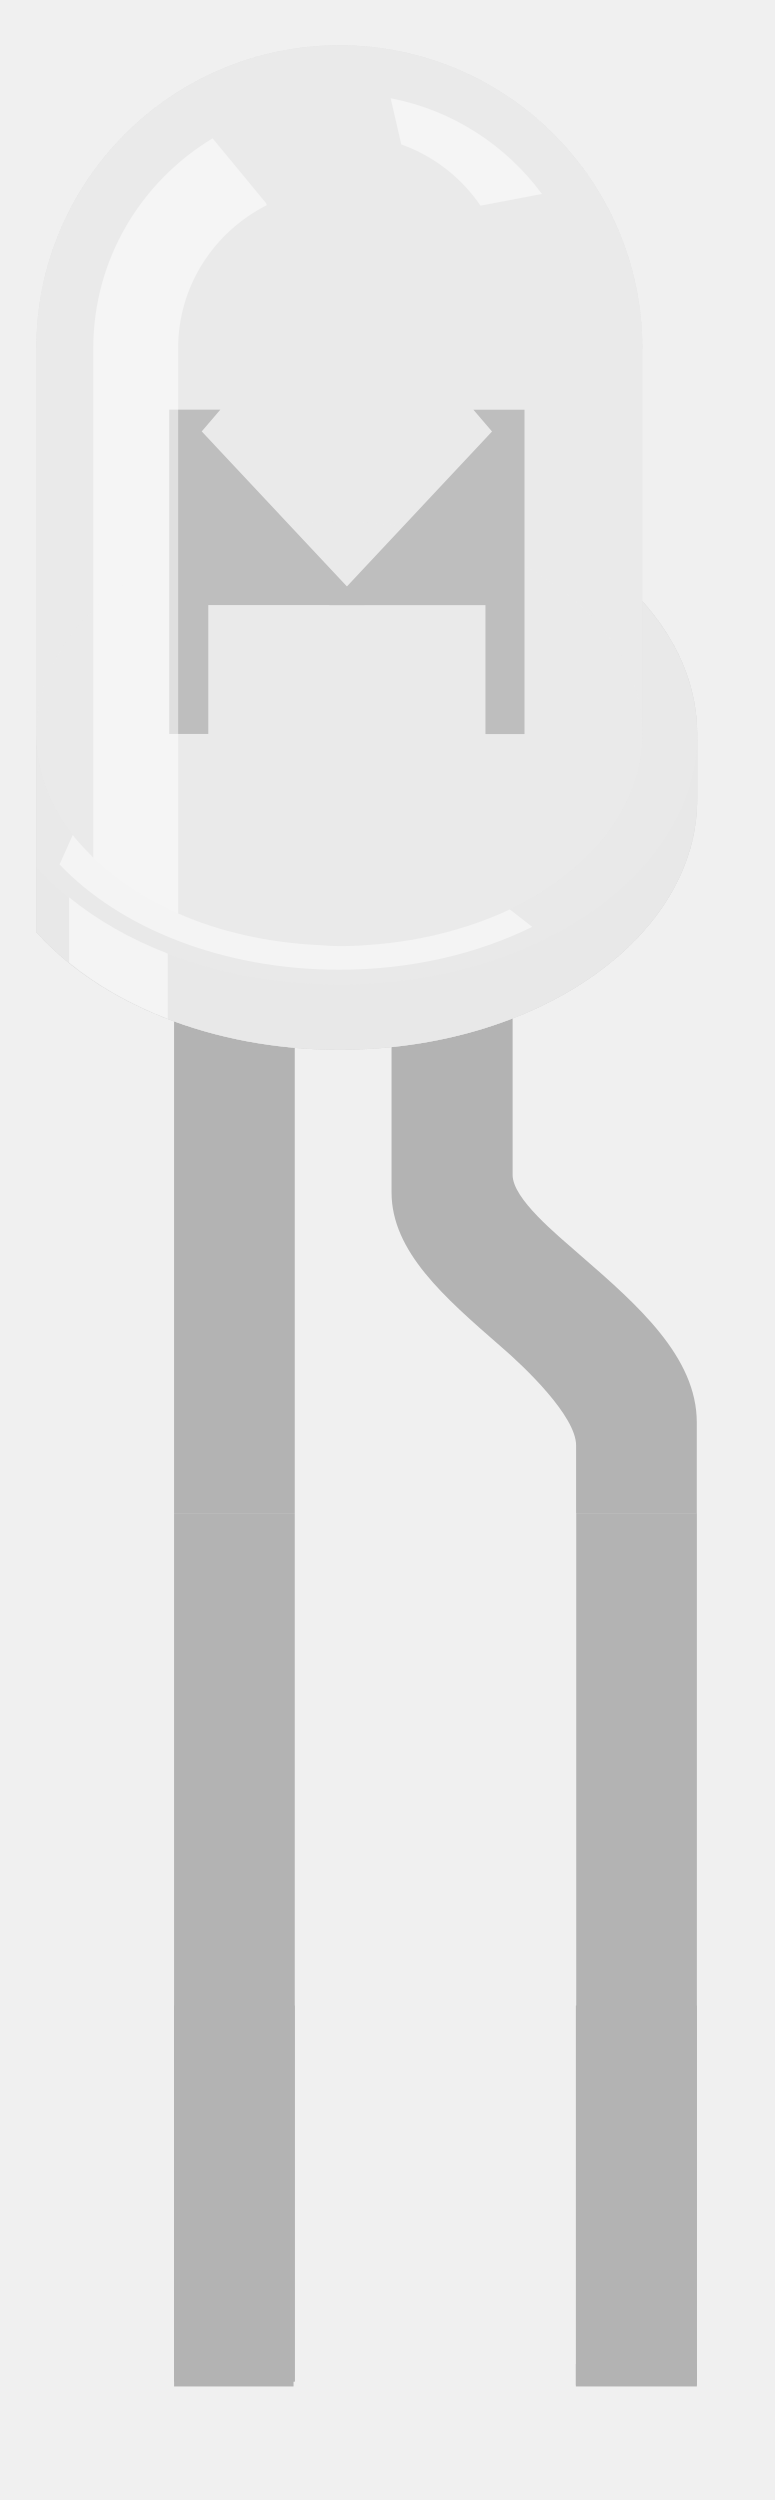
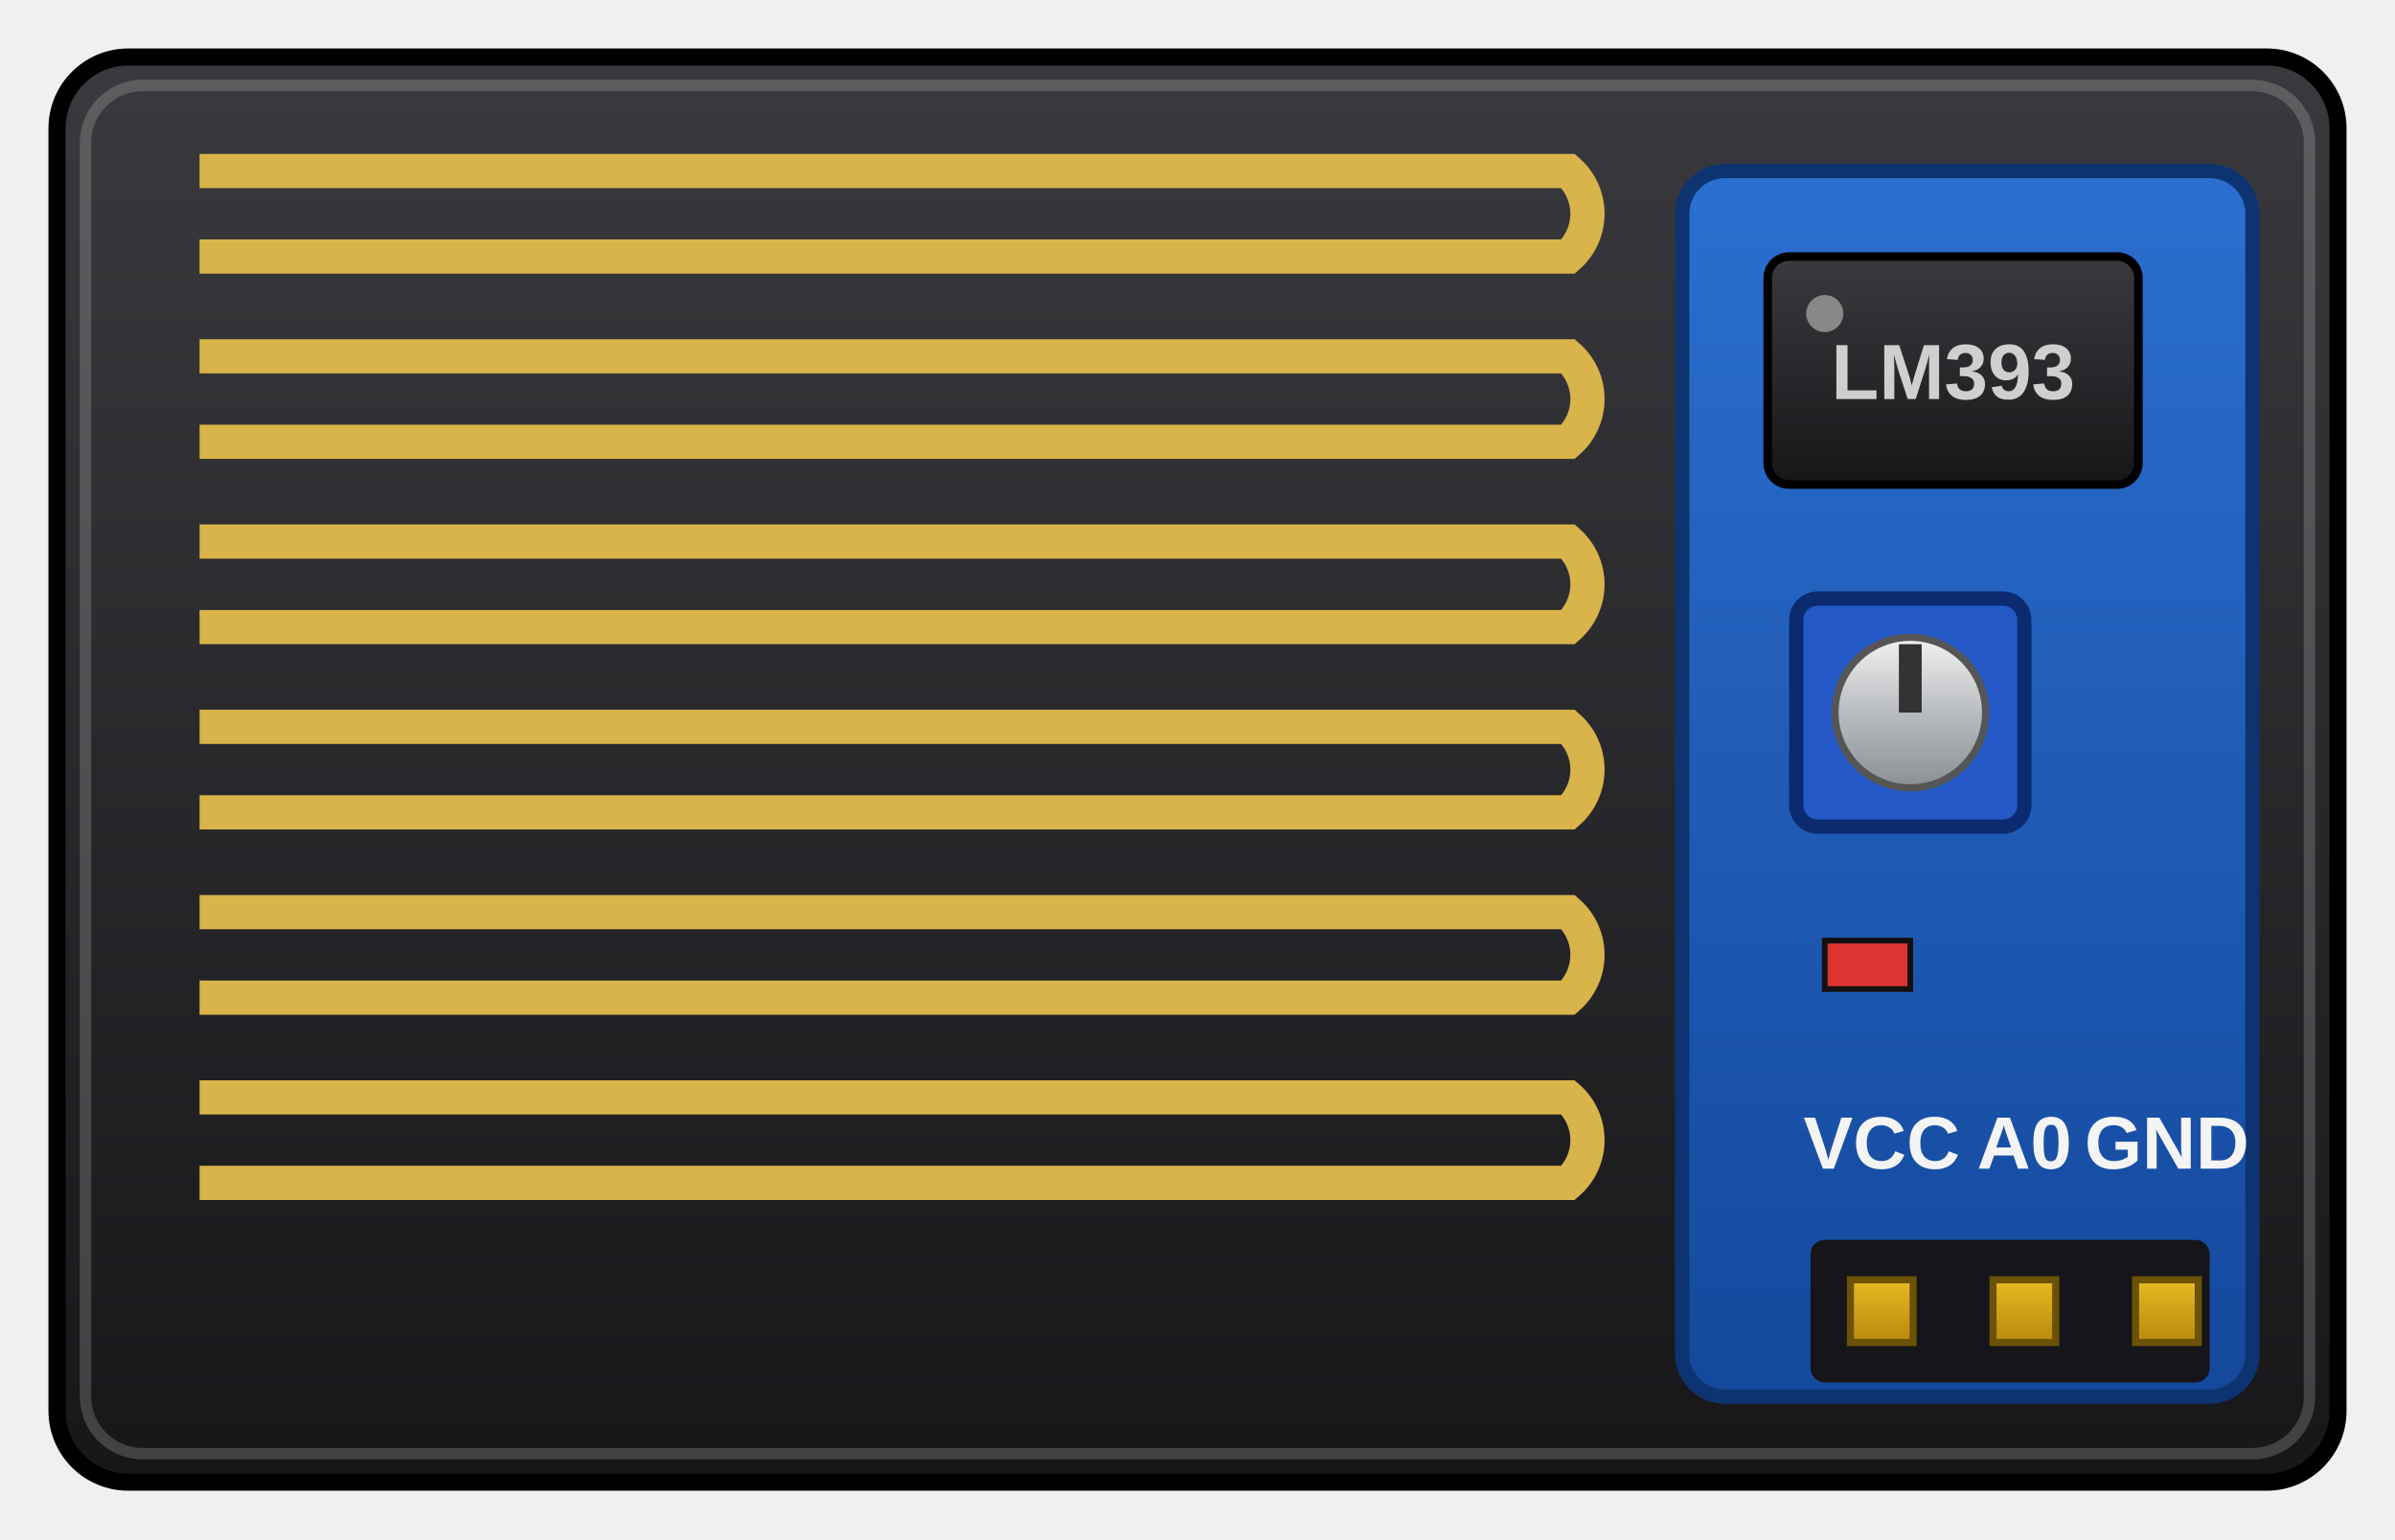
- <svg xmlns="http://www.w3.org/2000/svg" version="1.2" baseProfile="tiny" id="Ebene_1" x="0px" y="0px" width="5.08mm" height="16.4mm" xml:space="preserve">
-   <defs id="defs43" />
-   <rect id="connector0pin" x="4.316" y="49.725" width="2.992" height="9.321" style="fill:#b3b3b3" />
-   <rect id="connector1pin" x="14.278" y="49.725" width="3" height="9.415" style="fill:#b3b3b3" />
-   <rect id="connector0terminal" x="4.316" y="58.611" width="2.962" height="0.558" style="fill:#b3b3b3" />
-   <rect id="connector1terminal" x="14.278" y="58.611" width="3" height="0.558" style="fill:#b3b3b3" />
-   <g id="breadboard" transform="translate(198.9189,-80.88456)">
-     <g id="g9504">
-       <rect id="rect9506" x="-194.603" y="105.413" width="2.992" height="12.986" style="fill:#b3b3b3" />
-     </g>
-     <g id="g9512">
-       <path id="path9514" d="M -186.209,105.413 L -186.209,110.017 C -186.209,110.606 -185.123,111.487 -184.543,111.996 C -183.117,113.233 -181.643,114.523 -181.643,116.152 L -181.643,118.4 L -184.635,118.4 C -184.635,118.4 -184.635,117.011 -184.635,116.721 C -184.635,116.003 -185.891,114.792 -186.509,114.263 C -187.895,113.055 -189.211,111.916 -189.211,110.447 L -189.211,105.412 L -186.209,105.412 L -186.209,105.413 z" style="fill:#b3b3b3" />
-     </g>
-     <g id="g12">
-       <path enable-background="new    " d="M -182.992,95.79 L -182.992,89.521 C -182.992,85.372 -186.356,82.007 -190.506,82.007 C -194.656,82.007 -198.02,85.371 -198.02,89.521 L -198.02,103.993 C -196.451,105.744 -193.677,106.912 -190.506,106.912 C -185.606,106.912 -181.633,104.131 -181.633,100.7 L -181.633,99.083 C -181.633,97.873 -182.136,96.746 -182.992,95.79 z" id="path14" style="opacity:0.31;fill:#cccccc" />
-       <path enable-background="new    " d="M -182.992,95.79 L -182.992,89.521 C -182.992,85.372 -186.356,82.007 -190.506,82.007 C -194.656,82.007 -198.02,85.371 -198.02,89.521 L -198.02,103.993 C -196.451,105.744 -193.677,106.912 -190.506,106.912 C -185.606,106.912 -181.633,104.131 -181.633,100.7 L -181.633,99.083 C -181.633,97.873 -182.136,96.746 -182.992,95.79 z" id="path16" style="opacity:0.5;fill:#e6e6e6" />
-       <path enable-background="new    " d="M -182.992,95.79 L -182.992,99.083 C -182.992,101.988 -186.356,104.343 -190.506,104.343 C -194.656,104.343 -198.02,101.989 -198.02,99.083 L -198.02,102.376 L -198.02,103.993 C -196.451,105.744 -193.677,106.912 -190.506,106.912 C -185.606,106.912 -181.633,104.131 -181.633,100.7 L -181.633,99.083 C -181.633,97.873 -182.136,96.746 -182.992,95.79 z" id="path18" style="opacity:0.9;fill:#d1d1d1" />
-       <path enable-background="new    " d="M -182.992,95.79 L -182.992,99.083 C -182.992,101.988 -186.356,104.343 -190.506,104.343 C -194.656,104.343 -198.02,101.989 -198.02,99.083 L -198.02,102.376 L -198.02,103.993 C -196.451,105.744 -193.677,106.912 -190.506,106.912 C -185.606,106.912 -181.633,104.131 -181.633,100.7 L -181.633,99.083 C -181.633,97.873 -182.136,96.746 -182.992,95.79 z" id="path20" style="opacity:0.7;fill:#e6e6e6" />
-       <path enable-background="new    " d="M -182.992,95.79 L -182.992,99.083 C -182.992,101.988 -186.356,104.343 -190.506,104.343 C -194.656,104.343 -198.02,101.989 -198.02,99.083 L -198.02,102.376 C -196.451,104.126 -193.677,105.294 -190.506,105.294 C -185.606,105.294 -181.633,102.514 -181.633,99.083 C -181.633,97.873 -182.136,96.746 -182.992,95.79 z" id="path22" style="opacity:0.24;fill:#e6e6e6" />
-       <ellipse enable-background="new    " cx="-190.506" cy="99.083" rx="7.514" ry="5.26" id="ellipse24" style="opacity:0.25;fill:#e6e6e6" />
-       <ellipse enable-background="new    " cx="-190.506" cy="99.083" rx="7.514" ry="5.26" id="ellipse26" style="opacity:0.25;fill:#e6e6e6" />
-       <polygon points="-186.592,91.043 -186.13,91.583 -190.162,95.888 -186.293,95.888 -186.293,99.084 -185.325,99.084 -185.325,91.043 -186.592,91.043 " id="polygon30" style="fill:#666666" transform="translate(-0.5897088,0)" />
-       <polygon points="-186.592,91.043 -186.13,91.583 -190.162,95.888 -186.293,95.888 -186.293,99.084 -185.325,99.084 -185.325,91.043 -186.592,91.043 " id="polygon2403" style="fill:#666666" transform="matrix(-1,0,0,1,-380.0476,-2.0060783e-3)" />
-       <path enable-background="new    " d="M -182.992,95.79 L -182.992,89.521 C -182.992,85.372 -186.356,82.007 -190.506,82.007 C -194.656,82.007 -198.02,85.371 -198.02,89.521 L -198.02,103.993 C -196.451,105.744 -193.677,106.912 -190.506,106.912 C -185.606,106.912 -181.633,104.131 -181.633,100.7 L -181.633,99.083 C -181.633,97.873 -182.136,96.746 -182.992,95.79 z" id="path32" style="opacity:0.65;fill:#ececec" />
-       <path enable-background="new    " d="M -187.006,85.984 L -185.481,85.694 C -186.369,84.492 -187.688,83.617 -189.234,83.32 L -188.97,84.466 C -188.159,84.755 -187.477,85.294 -187.006,85.984 z" id="path34" style="opacity:0.5;fill:#ffffff" />
-       <path enable-background="new    " d="M -197.206,103.133 L -197.206,104.75 C -196.516,105.311 -195.691,105.786 -194.758,106.145 L -194.758,104.528 C -195.691,104.168 -196.516,103.694 -197.206,103.133 z" id="path36" style="opacity:0.5;fill:#ffffff" />
-       <path enable-background="new    " d="M -186.281,103.433 C -186.554,103.563 -186.843,103.677 -187.14,103.782 C -187.202,103.803 -187.265,103.824 -187.328,103.844 C -187.926,104.04 -188.565,104.182 -189.236,104.262 C -189.316,104.272 -189.396,104.281 -189.476,104.287 C -189.814,104.32 -190.155,104.343 -190.505,104.343 C -190.664,104.343 -190.832,104.332 -191.005,104.318 C -192.283,104.258 -193.477,103.984 -194.502,103.532 L -194.502,94.636 L -194.502,89.523 C -194.502,87.965 -193.603,86.631 -192.303,85.971 L -192.324,85.919 L -193.648,84.314 C -195.416,85.381 -196.607,87.307 -196.607,89.523 L -196.607,102.147 C -196.659,102.095 -196.936,101.82 -197.115,101.588 L -197.442,102.317 C -195.952,103.889 -193.403,104.928 -190.505,104.928 C -188.724,104.928 -187.077,104.532 -185.723,103.865 L -186.279,103.432 C -186.28,103.433 -186.281,103.433 -186.281,103.433 z" id="path38" style="opacity:0.5;fill:#ffffff" />
-     </g>
-     <rect id="rect9479" x="-194.603" y="118.4" width="2.992" height="21.531" style="fill:#b3b3b3" />
-     <rect id="rect9483" x="-184.632" y="118.4" width="2.991" height="21.531" style="fill:#b3b3b3" />
-   </g>
+ <svg xmlns="http://www.w3.org/2000/svg" viewBox="0 0 168 108" width="168" height="108">
+   <defs>
+     <linearGradient id="gB" x1="0" y1="0" x2="0" y2="1">
+       <stop offset="0" stop-color="#2b6fd0" />
+       <stop offset="1" stop-color="#14489c" />
+     </linearGradient>
+     <linearGradient id="gG" x1="0" y1="0" x2="0" y2="1">
+       <stop offset="0" stop-color="#2f9a4f" />
+       <stop offset="1" stop-color="#176b33" />
+     </linearGradient>
+     <linearGradient id="gR" x1="0" y1="0" x2="0" y2="1">
+       <stop offset="0" stop-color="#d63b3b" />
+       <stop offset="1" stop-color="#9c1c1c" />
+     </linearGradient>
+     <linearGradient id="gP" x1="0" y1="0" x2="0" y2="1">
+       <stop offset="0" stop-color="#6a3aa8" />
+       <stop offset="1" stop-color="#43207c" />
+     </linearGradient>
+     <linearGradient id="gK" x1="0" y1="0" x2="0" y2="1">
+       <stop offset="0" stop-color="#3a3a3e" />
+       <stop offset="1" stop-color="#17171a" />
+     </linearGradient>
+     <linearGradient id="gY" x1="0" y1="0" x2="0" y2="1">
+       <stop offset="0" stop-color="#e8b923" />
+       <stop offset="1" stop-color="#b78a0c" />
+     </linearGradient>
+     <linearGradient id="gM" x1="0" y1="0" x2="0" y2="1">
+       <stop offset="0" stop-color="#f2f2f2" />
+       <stop offset="0.5" stop-color="#b9bcc0" />
+       <stop offset="1" stop-color="#8b8e93" />
+     </linearGradient>
+     <linearGradient id="gV" x1="0" y1="0" x2="1" y2="0">
+       <stop offset="0" stop-color="#8d9094" />
+       <stop offset="0.35" stop-color="#f4f4f4" />
+       <stop offset="1" stop-color="#7c7f84" />
+     </linearGradient>
+     <radialGradient id="gGl" cx="0.35" cy="0.3" r="0.8">
+       <stop offset="0" stop-color="#ffffff" stop-opacity=".9" />
+       <stop offset="1" stop-color="#cfe6f5" stop-opacity=".35" />
+     </radialGradient>
+   </defs>
+   <rect x="4" y="4" width="160" height="100" rx="5" fill="url(#gK)" stroke="#000" stroke-width="1.2" />
+   <rect x="6" y="6" width="156" height="96" rx="4" fill="none" stroke="#fff" stroke-opacity=".18" stroke-width=".8" />
+   <path d="M14 12 H110 a4 4 0 0 1 0 6 H14" fill="none" stroke="#d9b44a" stroke-width="2.4" />
+   <path d="M14 25 H110 a4 4 0 0 1 0 6 H14" fill="none" stroke="#d9b44a" stroke-width="2.4" />
+   <path d="M14 38 H110 a4 4 0 0 1 0 6 H14" fill="none" stroke="#d9b44a" stroke-width="2.4" />
+   <path d="M14 51 H110 a4 4 0 0 1 0 6 H14" fill="none" stroke="#d9b44a" stroke-width="2.4" />
+   <path d="M14 64 H110 a4 4 0 0 1 0 6 H14" fill="none" stroke="#d9b44a" stroke-width="2.4" />
+   <path d="M14 77 H110 a4 4 0 0 1 0 6 H14" fill="none" stroke="#d9b44a" stroke-width="2.4" />
+   <rect x="118" y="12" width="40" height="86" rx="3" fill="url(#gB)" stroke="#0d3470" />
+   <rect x="124" y="18" width="26" height="16" rx="1.5" fill="url(#gK)" stroke="#000" stroke-width=".6" />
+   <circle cx="128" cy="22" r="1.3" fill="#888" />
+   <text x="137.0" y="28.0" font-family="Arial,Helvetica,sans-serif" font-size="5.5" font-weight="bold" fill="#cfcfcf" text-anchor="middle">LM393</text>
+   <rect x="126" y="42" width="16" height="16" rx="1.5" fill="#2358c6" stroke="#0b2a70" />
+   <circle cx="134.0" cy="50.0" r="5.28" fill="url(#gM)" stroke="#555" stroke-width=".5" />
+   <rect x="133.2" y="45.2" width="1.6" height="4.8" fill="#333" />
+   <rect x="128" y="66" width="6" height="3.4" fill="#d33" stroke="#111" stroke-width=".4" />
+   <rect x="127" y="87" width="28" height="10" fill="#15151a" rx="1" />
+   <rect x="129.8" y="89.8" width="4.4" height="4.4" fill="url(#gY)" stroke="#6b5206" stroke-width=".5" />
+   <text x="132" y="82" font-family="Arial,Helvetica,sans-serif" font-size="5.2" font-weight="bold" fill="#f4f4f4" text-anchor="middle">VCC</text>
+   <rect x="139.8" y="89.8" width="4.4" height="4.4" fill="url(#gY)" stroke="#6b5206" stroke-width=".5" />
+   <text x="142" y="82" font-family="Arial,Helvetica,sans-serif" font-size="5.2" font-weight="bold" fill="#f4f4f4" text-anchor="middle">A0</text>
+   <rect x="149.8" y="89.8" width="4.4" height="4.4" fill="url(#gY)" stroke="#6b5206" stroke-width=".5" />
+   <text x="152" y="82" font-family="Arial,Helvetica,sans-serif" font-size="5.2" font-weight="bold" fill="#f4f4f4" text-anchor="middle">GND</text>
</svg>
